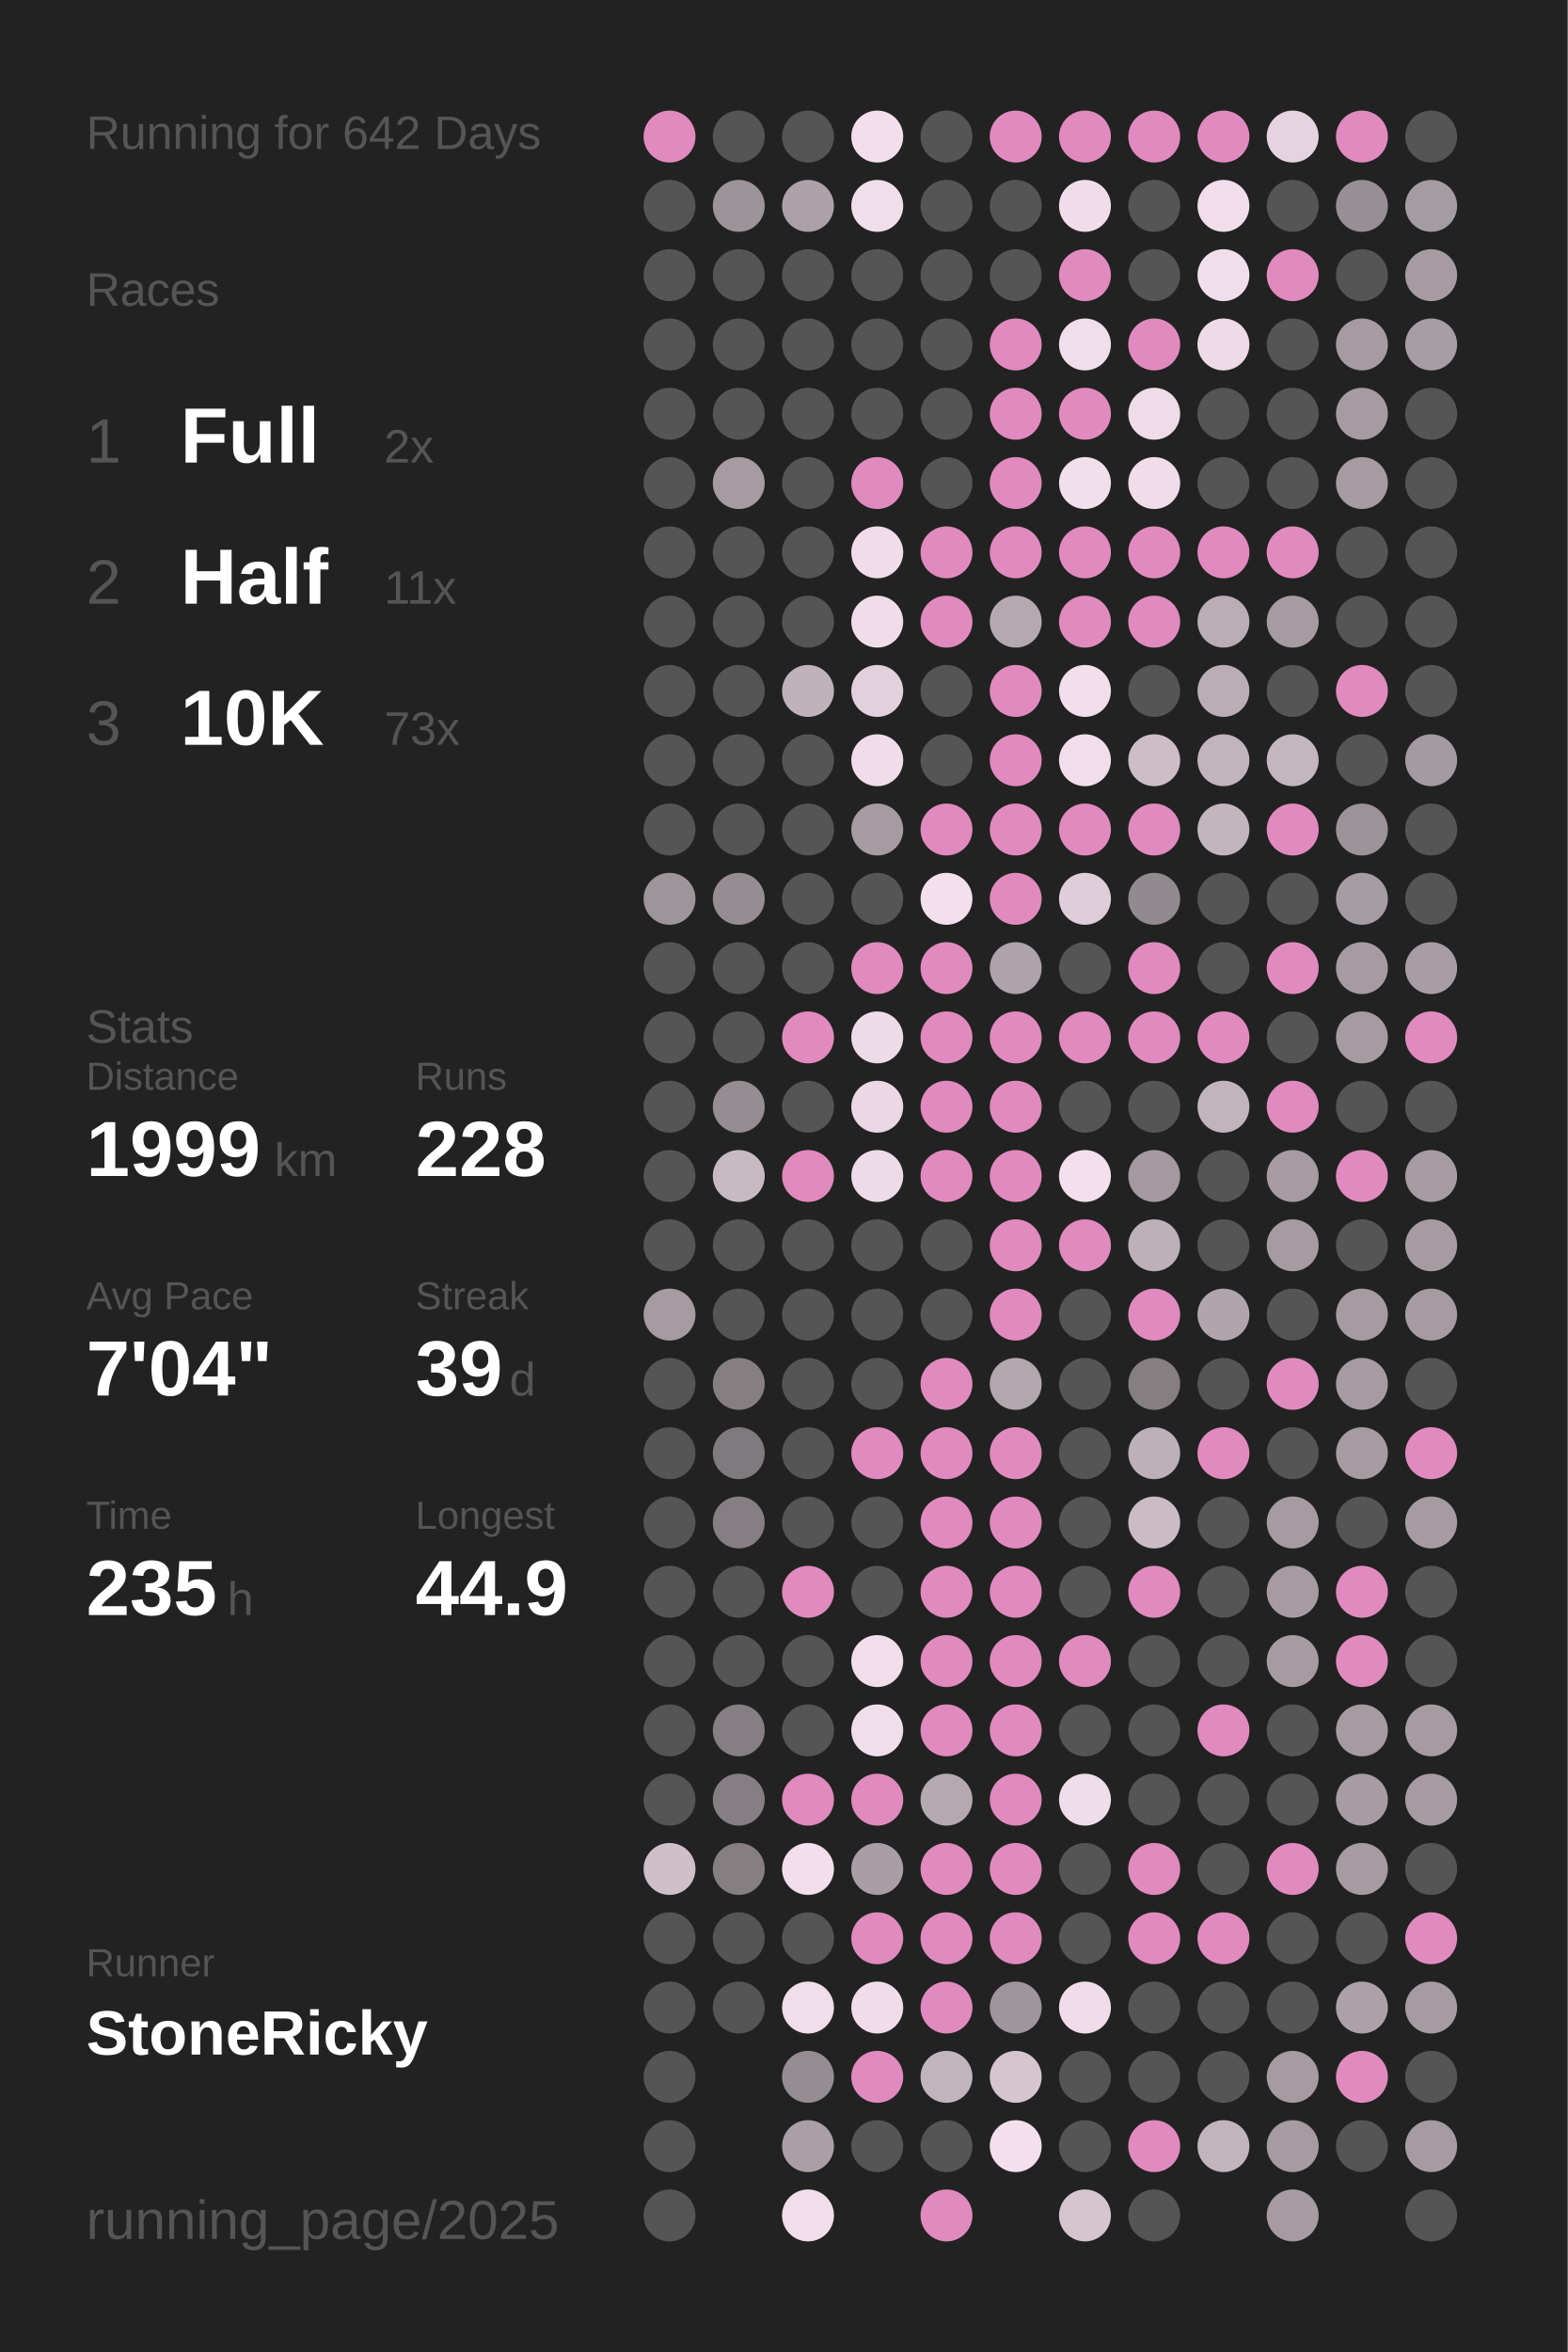
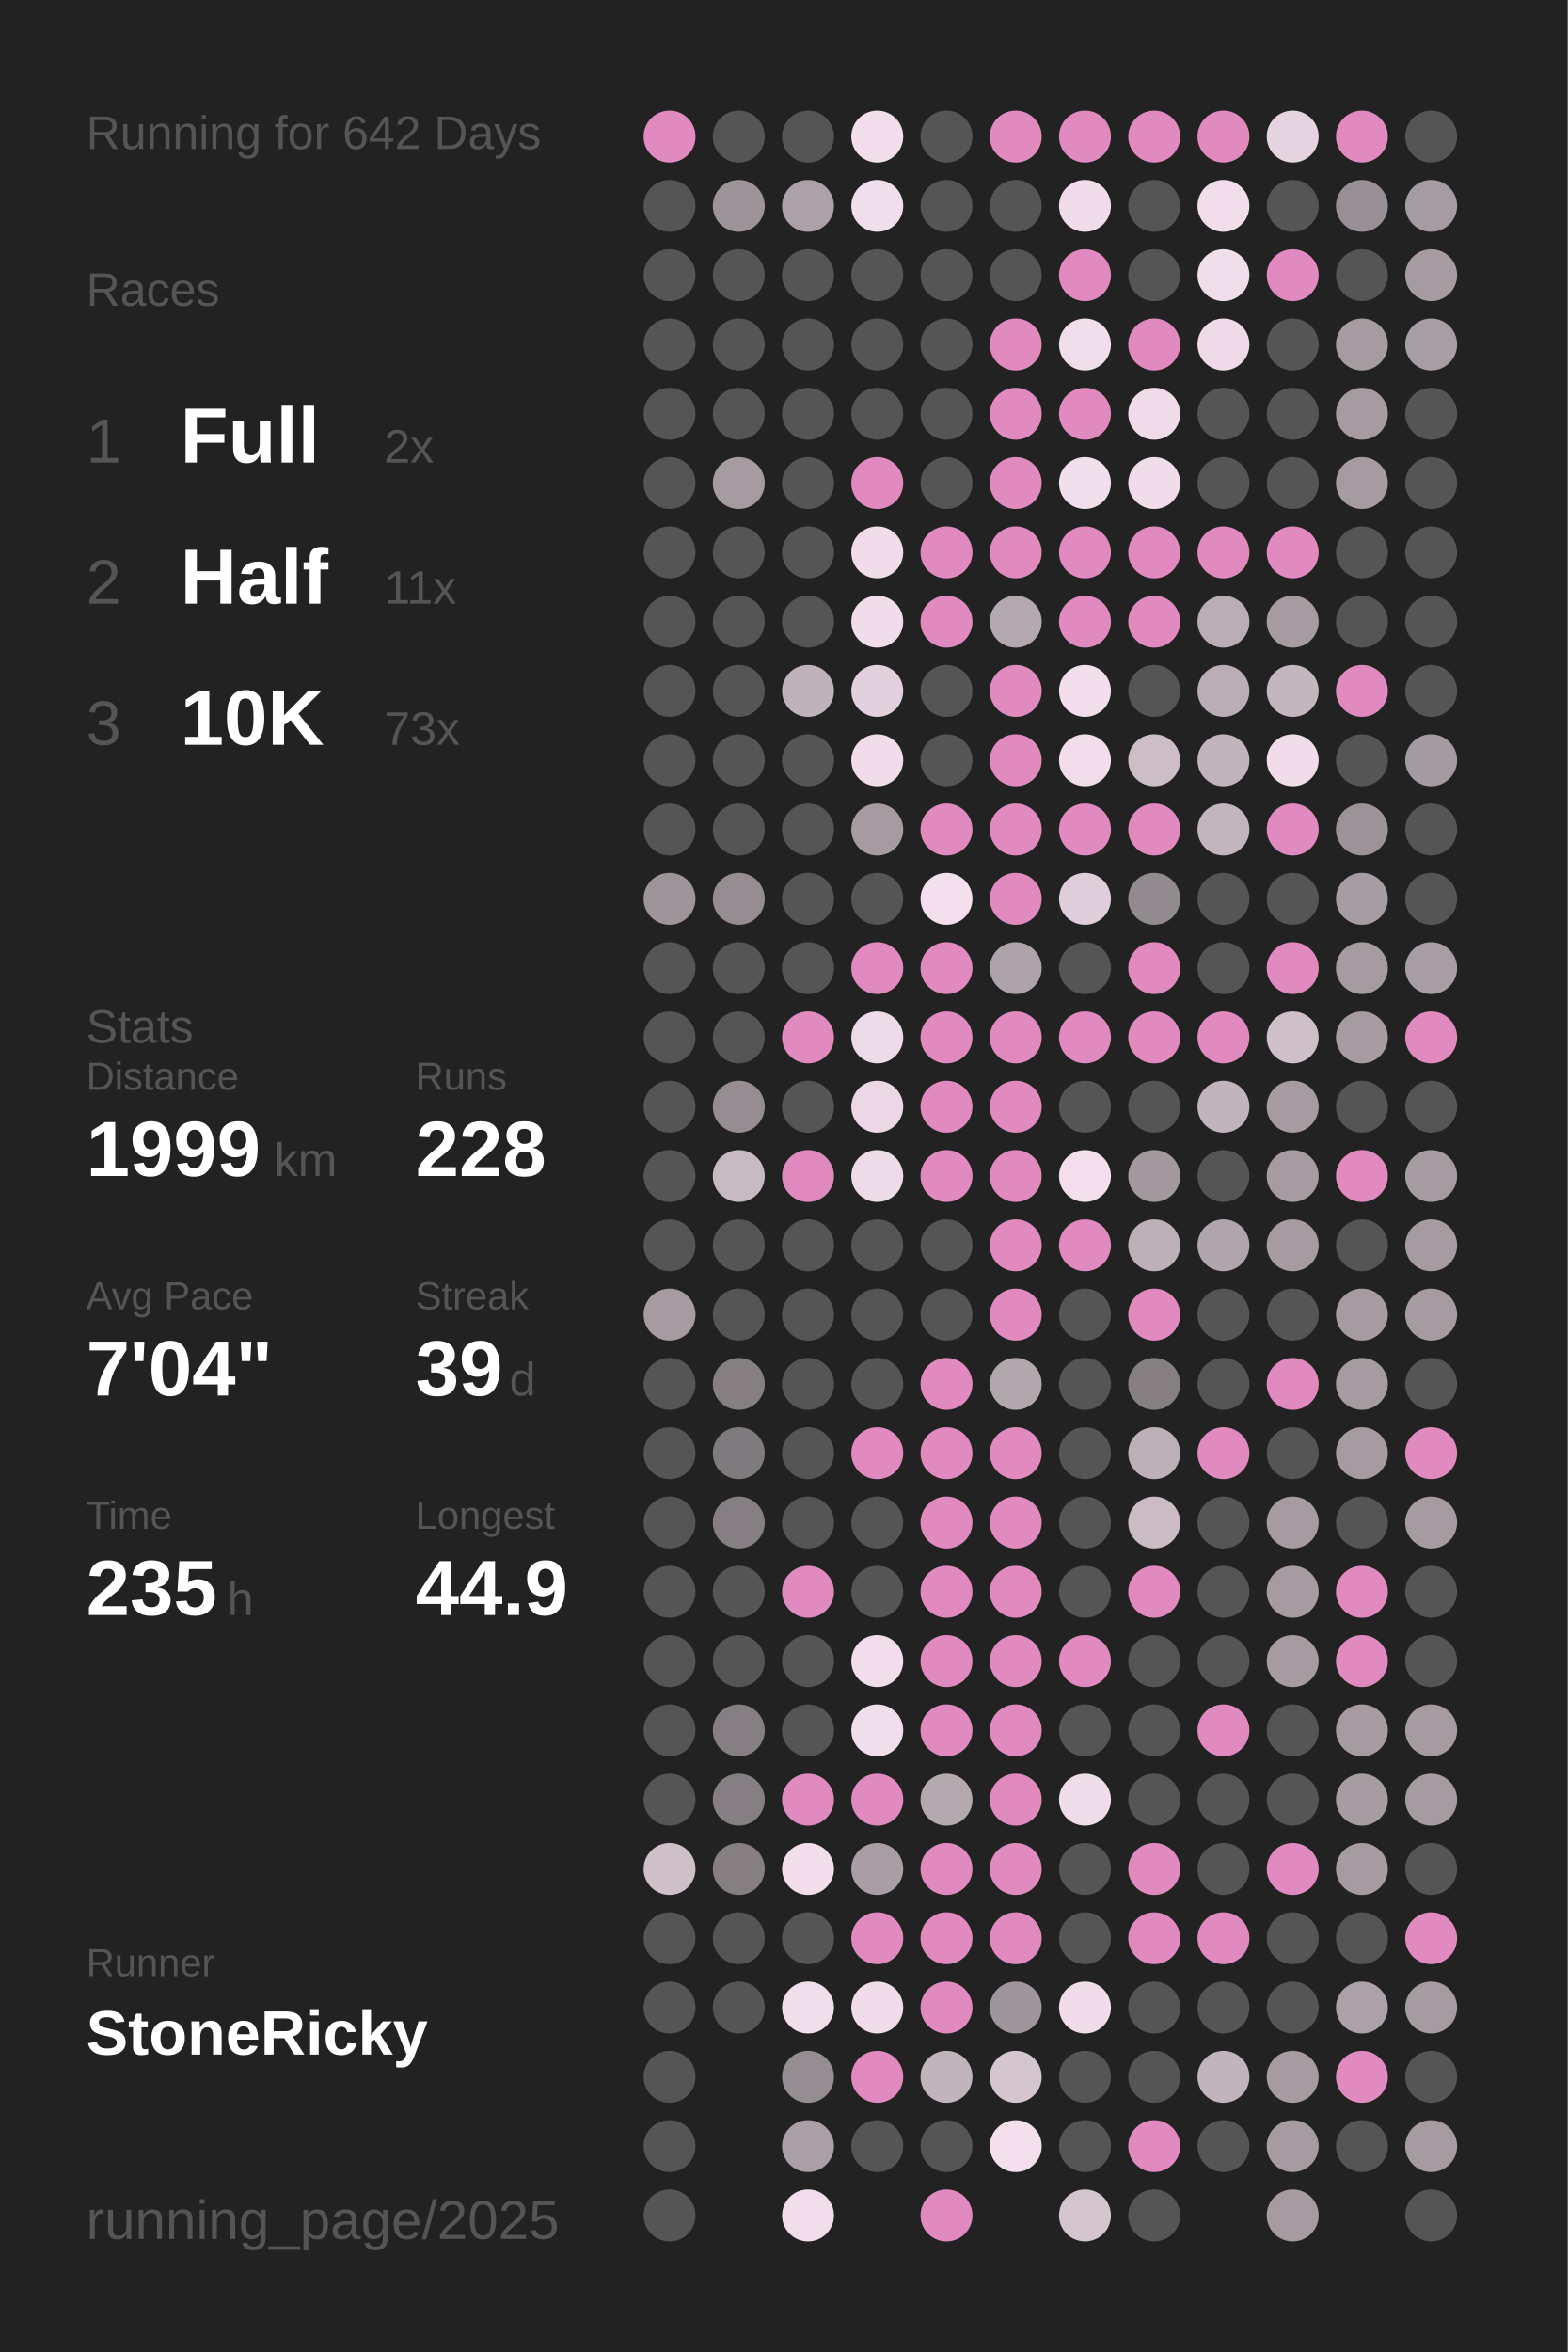
<svg xmlns="http://www.w3.org/2000/svg" baseProfile="full" height="300mm" version="1.1" viewBox="0,0,200,300" width="200mm">
  <defs />
  <rect fill="#222222" height="300" width="200" x="0" y="0" />
  <text fill="#555555" style="font-size:6px; font-family:Arial;" x="11" y="19">Running for 642 Days</text>
  <text fill="#555555" style="font-size:6px; font-family:Arial;" x="11" y="39">Races</text>
  <text fill="#555555" style="font-size:8px; font-family:Arial;" x="11" y="59">1</text>
  <text fill="#FFFFFF" style="font-size:10px; font-family:Arial; font-weight:bold;" x="23" y="59">Full</text>
  <text fill="#555555" style="font-size:6px; font-family:Arial;" x="49" y="59">2x</text>
  <text fill="#555555" style="font-size:8px; font-family:Arial;" x="11" y="77">2</text>
  <text fill="#FFFFFF" style="font-size:10px; font-family:Arial; font-weight:bold;" x="23" y="77">Half</text>
  <text fill="#555555" style="font-size:6px; font-family:Arial;" x="49" y="77">11x</text>
  <text fill="#555555" style="font-size:8px; font-family:Arial;" x="11" y="95">3</text>
  <text fill="#FFFFFF" style="font-size:10px; font-family:Arial; font-weight:bold;" x="23" y="95">10K</text>
  <text fill="#555555" style="font-size:6px; font-family:Arial;" x="49" y="95">73x</text>
  <text fill="#555555" style="font-size:6px; font-family:Arial;" x="11" y="133">Stats</text>
  <text fill="#555555" style="font-size:5px; font-family:Arial;" x="11" y="139">Distance</text>
  <text fill="#FFFFFF" style="font-size:10px; font-family:Arial; font-weight:bold;" x="11" y="150">1999</text>
  <text fill="#555555" style="font-size:6px; font-family:Arial;" x="35" y="150">km</text>
  <text fill="#555555" style="font-size:5px; font-family:Arial;" x="53" y="139">Runs</text>
  <text fill="#FFFFFF" style="font-size:10px; font-family:Arial; font-weight:bold;" x="53" y="150">228</text>
  <text fill="#555555" style="font-size:5px; font-family:Arial;" x="11" y="167">Avg Pace</text>
  <text fill="#FFFFFF" style="font-size:10px; font-family:Arial; font-weight:bold;" x="11" y="178">7'04"</text>
  <text fill="#555555" style="font-size:5px; font-family:Arial;" x="53" y="167">Streak</text>
  <text fill="#FFFFFF" style="font-size:10px; font-family:Arial; font-weight:bold;" x="53" y="178">39</text>
  <text fill="#555555" style="font-size:6px; font-family:Arial;" x="65" y="178">d</text>
  <text fill="#555555" style="font-size:5px; font-family:Arial;" x="11" y="195">Time</text>
  <text fill="#FFFFFF" style="font-size:10px; font-family:Arial; font-weight:bold;" x="11" y="206">235</text>
  <text fill="#555555" style="font-size:6px; font-family:Arial;" x="29" y="206">h</text>
  <text fill="#555555" style="font-size:5px; font-family:Arial;" x="53" y="195">Longest</text>
  <text fill="#FFFFFF" style="font-size:10px; font-family:Arial; font-weight:bold;" x="53" y="206">44.9</text>
  <text fill="#555555" style="font-size:5px; font-family:Arial;" x="11" y="252.065">Runner</text>
  <text fill="#FFFFFF" style="font-size:8px; font-family:Arial; font-weight:bold;" x="11" y="262.065">StoneRicky</text>
  <text fill="#555555" style="font-size:7px; font-family:Arial;" x="11" y="285.581">running_page/2025</text>
  <circle cx="85.417" cy="17.419" fill="#E18ABF" r="3.312" />
  <circle cx="85.417" cy="26.258" fill="#555555" r="3.312" />
  <circle cx="85.417" cy="35.097" fill="#555555" r="3.312" />
  <circle cx="85.417" cy="43.935" fill="#555555" r="3.312" />
  <circle cx="85.417" cy="52.774" fill="#555555" r="3.312" />
  <circle cx="85.417" cy="61.613" fill="#555555" r="3.312" />
  <circle cx="85.417" cy="70.452" fill="#555555" r="3.312" />
  <circle cx="85.417" cy="79.29" fill="#555555" r="3.312" />
  <circle cx="85.417" cy="88.129" fill="#555555" r="3.312" />
  <circle cx="85.417" cy="96.968" fill="#555555" r="3.312" />
  <circle cx="85.417" cy="105.806" fill="#555555" r="3.312" />
  <circle cx="85.417" cy="114.645" fill="#9e959b" r="3.312" />
  <circle cx="85.417" cy="123.484" fill="#555555" r="3.312" />
  <circle cx="85.417" cy="132.323" fill="#555555" r="3.312" />
  <circle cx="85.417" cy="141.161" fill="#555555" r="3.312" />
  <circle cx="85.417" cy="150" fill="#555555" r="3.312" />
  <circle cx="85.417" cy="158.839" fill="#555555" r="3.312" />
  <circle cx="85.417" cy="167.677" fill="#a59ba1" r="3.312" />
  <circle cx="85.417" cy="176.516" fill="#555555" r="3.312" />
  <circle cx="85.417" cy="185.355" fill="#555555" r="3.312" />
  <circle cx="85.417" cy="194.194" fill="#555555" r="3.312" />
  <circle cx="85.417" cy="203.032" fill="#555555" r="3.312" />
  <circle cx="85.417" cy="211.871" fill="#555555" r="3.312" />
  <circle cx="85.417" cy="220.71" fill="#555555" r="3.312" />
  <circle cx="85.417" cy="229.548" fill="#555555" r="3.312" />
  <circle cx="85.417" cy="238.387" fill="#cebfc9" r="3.312" />
  <circle cx="85.417" cy="247.226" fill="#555555" r="3.312" />
  <circle cx="85.417" cy="256.065" fill="#555555" r="3.312" />
  <circle cx="85.417" cy="264.903" fill="#555555" r="3.312" />
  <circle cx="85.417" cy="273.742" fill="#555555" r="3.312" />
  <circle cx="85.417" cy="282.581" fill="#555555" r="3.312" />
  <circle cx="94.25" cy="17.419" fill="#555555" r="3.312" />
  <circle cx="94.25" cy="26.258" fill="#9d949a" r="3.312" />
  <circle cx="94.25" cy="35.097" fill="#555555" r="3.312" />
  <circle cx="94.25" cy="43.935" fill="#555555" r="3.312" />
  <circle cx="94.25" cy="52.774" fill="#555555" r="3.312" />
  <circle cx="94.25" cy="61.613" fill="#a59ba1" r="3.312" />
  <circle cx="94.25" cy="70.452" fill="#555555" r="3.312" />
  <circle cx="94.25" cy="79.29" fill="#555555" r="3.312" />
  <circle cx="94.25" cy="88.129" fill="#555555" r="3.312" />
  <circle cx="94.25" cy="96.968" fill="#555555" r="3.312" />
  <circle cx="94.25" cy="105.806" fill="#555555" r="3.312" />
  <circle cx="94.25" cy="114.645" fill="#958d92" r="3.312" />
  <circle cx="94.25" cy="123.484" fill="#555555" r="3.312" />
  <circle cx="94.25" cy="132.323" fill="#555555" r="3.312" />
  <circle cx="94.25" cy="141.161" fill="#958d92" r="3.312" />
  <circle cx="94.25" cy="150" fill="#c8bac3" r="3.312" />
  <circle cx="94.25" cy="158.839" fill="#555555" r="3.312" />
  <circle cx="94.25" cy="167.677" fill="#555555" r="3.312" />
  <circle cx="94.25" cy="176.516" fill="#857f82" r="3.312" />
  <circle cx="94.25" cy="185.355" fill="#7f7a7d" r="3.312" />
  <circle cx="94.25" cy="194.194" fill="#857f83" r="3.312" />
  <circle cx="94.25" cy="203.032" fill="#555555" r="3.312" />
  <circle cx="94.25" cy="211.871" fill="#555555" r="3.312" />
  <circle cx="94.25" cy="220.71" fill="#857f83" r="3.312" />
  <circle cx="94.25" cy="229.548" fill="#857f83" r="3.312" />
  <circle cx="94.25" cy="238.387" fill="#857f82" r="3.312" />
  <circle cx="94.25" cy="247.226" fill="#555555" r="3.312" />
  <circle cx="94.25" cy="256.065" fill="#555555" r="3.312" />
  <circle cx="103.083" cy="17.419" fill="#555555" r="3.312" />
  <circle cx="103.083" cy="26.258" fill="#aca1a8" r="3.312" />
  <circle cx="103.083" cy="35.097" fill="#555555" r="3.312" />
  <circle cx="103.083" cy="43.935" fill="#555555" r="3.312" />
  <circle cx="103.083" cy="52.774" fill="#555555" r="3.312" />
  <circle cx="103.083" cy="61.613" fill="#555555" r="3.312" />
  <circle cx="103.083" cy="70.452" fill="#555555" r="3.312" />
  <circle cx="103.083" cy="79.29" fill="#555555" r="3.312" />
  <circle cx="103.083" cy="88.129" fill="#bfb2bb" r="3.312" />
  <circle cx="103.083" cy="96.968" fill="#555555" r="3.312" />
  <circle cx="103.083" cy="105.806" fill="#555555" r="3.312" />
  <circle cx="103.083" cy="114.645" fill="#555555" r="3.312" />
  <circle cx="103.083" cy="123.484" fill="#555555" r="3.312" />
  <circle cx="103.083" cy="132.323" fill="#E18ABF" r="3.312" />
  <circle cx="103.083" cy="141.161" fill="#555555" r="3.312" />
  <circle cx="103.083" cy="150" fill="#E18ABF" r="3.312" />
  <circle cx="103.083" cy="158.839" fill="#555555" r="3.312" />
  <circle cx="103.083" cy="167.677" fill="#555555" r="3.312" />
  <circle cx="103.083" cy="176.516" fill="#555555" r="3.312" />
  <circle cx="103.083" cy="185.355" fill="#555555" r="3.312" />
  <circle cx="103.083" cy="194.194" fill="#555555" r="3.312" />
  <circle cx="103.083" cy="203.032" fill="#E18ABF" r="3.312" />
  <circle cx="103.083" cy="211.871" fill="#555555" r="3.312" />
  <circle cx="103.083" cy="220.71" fill="#555555" r="3.312" />
  <circle cx="103.083" cy="229.548" fill="#E18ABF" r="3.312" />
  <circle cx="103.083" cy="238.387" fill="#f3dfec" r="3.312" />
  <circle cx="103.083" cy="247.226" fill="#555555" r="3.312" />
  <circle cx="103.083" cy="256.065" fill="#f1deeb" r="3.312" />
  <circle cx="103.083" cy="264.903" fill="#958d92" r="3.312" />
  <circle cx="103.083" cy="273.742" fill="#aa9fa6" r="3.312" />
  <circle cx="103.083" cy="282.581" fill="#f2deeb" r="3.312" />
  <circle cx="111.917" cy="17.419" fill="#f2dfeb" r="3.312" />
  <circle cx="111.917" cy="26.258" fill="#f1deeb" r="3.312" />
  <circle cx="111.917" cy="35.097" fill="#555555" r="3.312" />
  <circle cx="111.917" cy="43.935" fill="#555555" r="3.312" />
  <circle cx="111.917" cy="52.774" fill="#555555" r="3.312" />
  <circle cx="111.917" cy="61.613" fill="#E18ABF" r="3.312" />
  <circle cx="111.917" cy="70.452" fill="#f1ddea" r="3.312" />
  <circle cx="111.917" cy="79.29" fill="#f1ddea" r="3.312" />
  <circle cx="111.917" cy="88.129" fill="#e2d0dc" r="3.312" />
  <circle cx="111.917" cy="96.968" fill="#f1ddea" r="3.312" />
  <circle cx="111.917" cy="105.806" fill="#a59ba1" r="3.312" />
  <circle cx="111.917" cy="114.645" fill="#555555" r="3.312" />
  <circle cx="111.917" cy="123.484" fill="#E18ABF" r="3.312" />
  <circle cx="111.917" cy="132.323" fill="#eedbe8" r="3.312" />
  <circle cx="111.917" cy="141.161" fill="#ebd8e4" r="3.312" />
  <circle cx="111.917" cy="150" fill="#eedbe8" r="3.312" />
  <circle cx="111.917" cy="158.839" fill="#555555" r="3.312" />
  <circle cx="111.917" cy="167.677" fill="#555555" r="3.312" />
  <circle cx="111.917" cy="176.516" fill="#555555" r="3.312" />
  <circle cx="111.917" cy="185.355" fill="#E18ABF" r="3.312" />
  <circle cx="111.917" cy="194.194" fill="#555555" r="3.312" />
  <circle cx="111.917" cy="203.032" fill="#555555" r="3.312" />
  <circle cx="111.917" cy="211.871" fill="#f2deeb" r="3.312" />
  <circle cx="111.917" cy="220.71" fill="#f1deeb" r="3.312" />
  <circle cx="111.917" cy="229.548" fill="#E18ABF" r="3.312" />
  <circle cx="111.917" cy="238.387" fill="#a99ea5" r="3.312" />
  <circle cx="111.917" cy="247.226" fill="#E18ABF" r="3.312" />
  <circle cx="111.917" cy="256.065" fill="#f0dde9" r="3.312" />
  <circle cx="111.917" cy="264.903" fill="#E18ABF" r="3.312" />
  <circle cx="111.917" cy="273.742" fill="#555555" r="3.312" />
  <circle cx="120.75" cy="17.419" fill="#555555" r="3.312" />
  <circle cx="120.75" cy="26.258" fill="#555555" r="3.312" />
  <circle cx="120.75" cy="35.097" fill="#555555" r="3.312" />
  <circle cx="120.75" cy="43.935" fill="#555555" r="3.312" />
  <circle cx="120.75" cy="52.774" fill="#555555" r="3.312" />
  <circle cx="120.75" cy="61.613" fill="#555555" r="3.312" />
  <circle cx="120.75" cy="70.452" fill="#E18ABF" r="3.312" />
  <circle cx="120.75" cy="79.29" fill="#E18ABF" r="3.312" />
  <circle cx="120.75" cy="88.129" fill="#555555" r="3.312" />
  <circle cx="120.75" cy="96.968" fill="#555555" r="3.312" />
  <circle cx="120.75" cy="105.806" fill="#E18ABF" r="3.312" />
  <circle cx="120.75" cy="114.645" fill="#f4e0ed" r="3.312" />
  <circle cx="120.75" cy="123.484" fill="#E18ABF" r="3.312" />
  <circle cx="120.75" cy="132.323" fill="#E18ABF" r="3.312" />
  <circle cx="120.75" cy="141.161" fill="#E18ABF" r="3.312" />
  <circle cx="120.75" cy="150" fill="#E18ABF" r="3.312" />
  <circle cx="120.75" cy="158.839" fill="#555555" r="3.312" />
  <circle cx="120.75" cy="167.677" fill="#555555" r="3.312" />
  <circle cx="120.75" cy="176.516" fill="#E18ABF" r="3.312" />
  <circle cx="120.75" cy="185.355" fill="#E18ABF" r="3.312" />
  <circle cx="120.75" cy="194.194" fill="#E18ABF" r="3.312" />
  <circle cx="120.75" cy="203.032" fill="#E18ABF" r="3.312" />
  <circle cx="120.75" cy="211.871" fill="#E18ABF" r="3.312" />
  <circle cx="120.75" cy="220.71" fill="#E18ABF" r="3.312" />
  <circle cx="120.75" cy="229.548" fill="#b5a9b0" r="3.312" />
  <circle cx="120.75" cy="238.387" fill="#E18ABF" r="3.312" />
  <circle cx="120.75" cy="247.226" fill="#E18ABF" r="3.312" />
  <circle cx="120.75" cy="256.065" fill="#E18ABF" r="3.312" />
  <circle cx="120.75" cy="264.903" fill="#c2b4bd" r="3.312" />
  <circle cx="120.75" cy="273.742" fill="#555555" r="3.312" />
  <circle cx="120.75" cy="282.581" fill="#E18ABF" r="3.312" />
  <circle cx="129.583" cy="17.419" fill="#E18ABF" r="3.312" />
  <circle cx="129.583" cy="26.258" fill="#555555" r="3.312" />
  <circle cx="129.583" cy="35.097" fill="#555555" r="3.312" />
  <circle cx="129.583" cy="43.935" fill="#E18ABF" r="3.312" />
  <circle cx="129.583" cy="52.774" fill="#E18ABF" r="3.312" />
  <circle cx="129.583" cy="61.613" fill="#E18ABF" r="3.312" />
  <circle cx="129.583" cy="70.452" fill="#E18ABF" r="3.312" />
  <circle cx="129.583" cy="79.29" fill="#b5a9b1" r="3.312" />
  <circle cx="129.583" cy="88.129" fill="#E18ABF" r="3.312" />
  <circle cx="129.583" cy="96.968" fill="#E18ABF" r="3.312" />
  <circle cx="129.583" cy="105.806" fill="#E18ABF" r="3.312" />
  <circle cx="129.583" cy="114.645" fill="#E18ABF" r="3.312" />
  <circle cx="129.583" cy="123.484" fill="#aea3aa" r="3.312" />
  <circle cx="129.583" cy="132.323" fill="#E18ABF" r="3.312" />
  <circle cx="129.583" cy="141.161" fill="#E18ABF" r="3.312" />
  <circle cx="129.583" cy="150" fill="#E18ABF" r="3.312" />
  <circle cx="129.583" cy="158.839" fill="#E18ABF" r="3.312" />
  <circle cx="129.583" cy="167.677" fill="#E18ABF" r="3.312" />
  <circle cx="129.583" cy="176.516" fill="#b3a7ae" r="3.312" />
  <circle cx="129.583" cy="185.355" fill="#E18ABF" r="3.312" />
  <circle cx="129.583" cy="194.194" fill="#E18ABF" r="3.312" />
  <circle cx="129.583" cy="203.032" fill="#E18ABF" r="3.312" />
  <circle cx="129.583" cy="211.871" fill="#E18ABF" r="3.312" />
  <circle cx="129.583" cy="220.71" fill="#E18ABF" r="3.312" />
  <circle cx="129.583" cy="229.548" fill="#E18ABF" r="3.312" />
  <circle cx="129.583" cy="238.387" fill="#E18ABF" r="3.312" />
  <circle cx="129.583" cy="247.226" fill="#E18ABF" r="3.312" />
  <circle cx="129.583" cy="256.065" fill="#9f959c" r="3.312" />
  <circle cx="129.583" cy="264.903" fill="#d5c5cf" r="3.312" />
  <circle cx="129.583" cy="273.742" fill="#f4e0ed" r="3.312" />
  <circle cx="138.417" cy="17.419" fill="#E18ABF" r="3.312" />
  <circle cx="138.417" cy="26.258" fill="#f1ddea" r="3.312" />
  <circle cx="138.417" cy="35.097" fill="#E18ABF" r="3.312" />
  <circle cx="138.417" cy="43.935" fill="#f1deeb" r="3.312" />
  <circle cx="138.417" cy="52.774" fill="#E18ABF" r="3.312" />
  <circle cx="138.417" cy="61.613" fill="#f2dfec" r="3.312" />
  <circle cx="138.417" cy="70.452" fill="#E18ABF" r="3.312" />
  <circle cx="138.417" cy="79.29" fill="#E18ABF" r="3.312" />
  <circle cx="138.417" cy="88.129" fill="#f2dfeb" r="3.312" />
  <circle cx="138.417" cy="96.968" fill="#f2deeb" r="3.312" />
  <circle cx="138.417" cy="105.806" fill="#E18ABF" r="3.312" />
  <circle cx="138.417" cy="114.645" fill="#dfced9" r="3.312" />
  <circle cx="138.417" cy="123.484" fill="#555555" r="3.312" />
  <circle cx="138.417" cy="132.323" fill="#E18ABF" r="3.312" />
  <circle cx="138.417" cy="141.161" fill="#555555" r="3.312" />
  <circle cx="138.417" cy="150" fill="#f4e0ed" r="3.312" />
  <circle cx="138.417" cy="158.839" fill="#E18ABF" r="3.312" />
  <circle cx="138.417" cy="167.677" fill="#555555" r="3.312" />
  <circle cx="138.417" cy="176.516" fill="#555555" r="3.312" />
  <circle cx="138.417" cy="185.355" fill="#555555" r="3.312" />
  <circle cx="138.417" cy="194.194" fill="#555555" r="3.312" />
  <circle cx="138.417" cy="203.032" fill="#555555" r="3.312" />
  <circle cx="138.417" cy="211.871" fill="#E18ABF" r="3.312" />
  <circle cx="138.417" cy="220.71" fill="#555555" r="3.312" />
  <circle cx="138.417" cy="229.548" fill="#f0ddea" r="3.312" />
  <circle cx="138.417" cy="238.387" fill="#555555" r="3.312" />
  <circle cx="138.417" cy="247.226" fill="#555555" r="3.312" />
  <circle cx="138.417" cy="256.065" fill="#f0dde9" r="3.312" />
  <circle cx="138.417" cy="264.903" fill="#555555" r="3.312" />
  <circle cx="138.417" cy="273.742" fill="#555555" r="3.312" />
  <circle cx="138.417" cy="282.581" fill="#d5c5cf" r="3.312" />
  <circle cx="147.25" cy="17.419" fill="#E18ABF" r="3.312" />
  <circle cx="147.25" cy="26.258" fill="#555555" r="3.312" />
  <circle cx="147.25" cy="35.097" fill="#555555" r="3.312" />
  <circle cx="147.25" cy="43.935" fill="#E18ABF" r="3.312" />
  <circle cx="147.25" cy="52.774" fill="#efdce8" r="3.312" />
  <circle cx="147.25" cy="61.613" fill="#f0dde9" r="3.312" />
  <circle cx="147.25" cy="70.452" fill="#E18ABF" r="3.312" />
  <circle cx="147.25" cy="79.29" fill="#E18ABF" r="3.312" />
  <circle cx="147.25" cy="88.129" fill="#555555" r="3.312" />
  <circle cx="147.25" cy="96.968" fill="#ccbdc7" r="3.312" />
  <circle cx="147.25" cy="105.806" fill="#E18ABF" r="3.312" />
  <circle cx="147.25" cy="114.645" fill="#918a8f" r="3.312" />
  <circle cx="147.25" cy="123.484" fill="#E18ABF" r="3.312" />
  <circle cx="147.25" cy="132.323" fill="#E18ABF" r="3.312" />
  <circle cx="147.25" cy="141.161" fill="#555555" r="3.312" />
  <circle cx="147.25" cy="150" fill="#a3999f" r="3.312" />
  <circle cx="147.25" cy="158.839" fill="#bdb0b8" r="3.312" />
  <circle cx="147.25" cy="167.677" fill="#E18ABF" r="3.312" />
  <circle cx="147.25" cy="176.516" fill="#857f82" r="3.312" />
  <circle cx="147.25" cy="185.355" fill="#bdb0b9" r="3.312" />
  <circle cx="147.25" cy="194.194" fill="#cabbc4" r="3.312" />
  <circle cx="147.25" cy="203.032" fill="#E18ABF" r="3.312" />
  <circle cx="147.25" cy="211.871" fill="#555555" r="3.312" />
  <circle cx="147.25" cy="220.71" fill="#555555" r="3.312" />
  <circle cx="147.25" cy="229.548" fill="#555555" r="3.312" />
  <circle cx="147.25" cy="238.387" fill="#E18ABF" r="3.312" />
  <circle cx="147.25" cy="247.226" fill="#E18ABF" r="3.312" />
  <circle cx="147.25" cy="256.065" fill="#555555" r="3.312" />
  <circle cx="147.25" cy="264.903" fill="#555555" r="3.312" />
  <circle cx="147.25" cy="273.742" fill="#E18ABF" r="3.312" />
  <circle cx="147.25" cy="282.581" fill="#555555" r="3.312" />
  <circle cx="156.083" cy="17.419" fill="#E18ABF" r="3.312" />
  <circle cx="156.083" cy="26.258" fill="#f1deea" r="3.312" />
  <circle cx="156.083" cy="35.097" fill="#f1deeb" r="3.312" />
  <circle cx="156.083" cy="43.935" fill="#eedbe7" r="3.312" />
  <circle cx="156.083" cy="52.774" fill="#555555" r="3.312" />
  <circle cx="156.083" cy="61.613" fill="#555555" r="3.312" />
  <circle cx="156.083" cy="70.452" fill="#E18ABF" r="3.312" />
  <circle cx="156.083" cy="79.29" fill="#baadb5" r="3.312" />
  <circle cx="156.083" cy="88.129" fill="#baadb5" r="3.312" />
  <circle cx="156.083" cy="96.968" fill="#c2b4bd" r="3.312" />
  <circle cx="156.083" cy="105.806" fill="#c3b5be" r="3.312" />
  <circle cx="156.083" cy="114.645" fill="#555555" r="3.312" />
  <circle cx="156.083" cy="123.484" fill="#555555" r="3.312" />
  <circle cx="156.083" cy="132.323" fill="#E18ABF" r="3.312" />
  <circle cx="156.083" cy="141.161" fill="#c2b4bd" r="3.312" />
  <circle cx="156.083" cy="150" fill="#555555" r="3.312" />
-   <circle cx="156.083" cy="158.839" fill="#555555" r="3.312" />
-   <circle cx="156.083" cy="167.677" fill="#b1a5ad" r="3.312" />
+   <circle cx="156.083" cy="158.839" fill="#b1a5ad" r="3.312" />
+   <circle cx="156.083" cy="167.677" fill="#555555" r="3.312" />
  <circle cx="156.083" cy="176.516" fill="#555555" r="3.312" />
  <circle cx="156.083" cy="185.355" fill="#E18ABF" r="3.312" />
  <circle cx="156.083" cy="194.194" fill="#555555" r="3.312" />
  <circle cx="156.083" cy="203.032" fill="#555555" r="3.312" />
  <circle cx="156.083" cy="211.871" fill="#555555" r="3.312" />
  <circle cx="156.083" cy="220.71" fill="#E18ABF" r="3.312" />
  <circle cx="156.083" cy="229.548" fill="#555555" r="3.312" />
  <circle cx="156.083" cy="238.387" fill="#555555" r="3.312" />
  <circle cx="156.083" cy="247.226" fill="#E18ABF" r="3.312" />
  <circle cx="156.083" cy="256.065" fill="#555555" r="3.312" />
-   <circle cx="156.083" cy="264.903" fill="#555555" r="3.312" />
-   <circle cx="156.083" cy="273.742" fill="#c2b4bd" r="3.312" />
+   <circle cx="156.083" cy="264.903" fill="#c2b4bd" r="3.312" />
+   <circle cx="156.083" cy="273.742" fill="#555555" r="3.312" />
  <circle cx="164.917" cy="17.419" fill="#e5d3df" r="3.312" />
  <circle cx="164.917" cy="26.258" fill="#555555" r="3.312" />
  <circle cx="164.917" cy="35.097" fill="#E18ABF" r="3.312" />
  <circle cx="164.917" cy="43.935" fill="#555555" r="3.312" />
  <circle cx="164.917" cy="52.774" fill="#555555" r="3.312" />
  <circle cx="164.917" cy="61.613" fill="#555555" r="3.312" />
  <circle cx="164.917" cy="70.452" fill="#E18ABF" r="3.312" />
  <circle cx="164.917" cy="79.29" fill="#a59ba1" r="3.312" />
-   <circle cx="164.917" cy="88.129" fill="#555555" r="3.312" />
-   <circle cx="164.917" cy="96.968" fill="#c4b6bf" r="3.312" />
+   <circle cx="164.917" cy="88.129" fill="#c4b6bf" r="3.312" />
+   <circle cx="164.917" cy="96.968" fill="#f1ddea" r="3.312" />
  <circle cx="164.917" cy="105.806" fill="#E18ABF" r="3.312" />
  <circle cx="164.917" cy="114.645" fill="#555555" r="3.312" />
  <circle cx="164.917" cy="123.484" fill="#E18ABF" r="3.312" />
-   <circle cx="164.917" cy="132.323" fill="#555555" r="3.312" />
-   <circle cx="164.917" cy="141.161" fill="#E18ABF" r="3.312" />
+   <circle cx="164.917" cy="132.323" fill="#cebfc9" r="3.312" />
+   <circle cx="164.917" cy="141.161" fill="#a59ba1" r="3.312" />
  <circle cx="164.917" cy="150" fill="#a59ba1" r="3.312" />
  <circle cx="164.917" cy="158.839" fill="#a59ba1" r="3.312" />
  <circle cx="164.917" cy="167.677" fill="#555555" r="3.312" />
  <circle cx="164.917" cy="176.516" fill="#E18ABF" r="3.312" />
  <circle cx="164.917" cy="185.355" fill="#555555" r="3.312" />
  <circle cx="164.917" cy="194.194" fill="#a59ba1" r="3.312" />
  <circle cx="164.917" cy="203.032" fill="#a59ba1" r="3.312" />
  <circle cx="164.917" cy="211.871" fill="#a59ba1" r="3.312" />
  <circle cx="164.917" cy="220.71" fill="#555555" r="3.312" />
  <circle cx="164.917" cy="229.548" fill="#555555" r="3.312" />
  <circle cx="164.917" cy="238.387" fill="#E18ABF" r="3.312" />
  <circle cx="164.917" cy="247.226" fill="#555555" r="3.312" />
  <circle cx="164.917" cy="256.065" fill="#555555" r="3.312" />
  <circle cx="164.917" cy="264.903" fill="#a59ba1" r="3.312" />
  <circle cx="164.917" cy="273.742" fill="#a59ba1" r="3.312" />
  <circle cx="164.917" cy="282.581" fill="#a59ba1" r="3.312" />
  <circle cx="173.75" cy="17.419" fill="#E18ABF" r="3.312" />
  <circle cx="173.75" cy="26.258" fill="#978f95" r="3.312" />
  <circle cx="173.75" cy="35.097" fill="#555555" r="3.312" />
  <circle cx="173.75" cy="43.935" fill="#a59ba1" r="3.312" />
  <circle cx="173.75" cy="52.774" fill="#a59ba1" r="3.312" />
  <circle cx="173.75" cy="61.613" fill="#a59ba1" r="3.312" />
  <circle cx="173.75" cy="70.452" fill="#555555" r="3.312" />
  <circle cx="173.75" cy="79.29" fill="#555555" r="3.312" />
  <circle cx="173.75" cy="88.129" fill="#E18ABF" r="3.312" />
  <circle cx="173.75" cy="96.968" fill="#555555" r="3.312" />
  <circle cx="173.75" cy="105.806" fill="#9c9399" r="3.312" />
  <circle cx="173.75" cy="114.645" fill="#a69ca3" r="3.312" />
  <circle cx="173.75" cy="123.484" fill="#a59ba1" r="3.312" />
  <circle cx="173.75" cy="132.323" fill="#a59ba1" r="3.312" />
  <circle cx="173.75" cy="141.161" fill="#555555" r="3.312" />
  <circle cx="173.75" cy="150" fill="#E18ABF" r="3.312" />
  <circle cx="173.75" cy="158.839" fill="#555555" r="3.312" />
  <circle cx="173.75" cy="167.677" fill="#a59ba1" r="3.312" />
  <circle cx="173.75" cy="176.516" fill="#a59ba1" r="3.312" />
  <circle cx="173.75" cy="185.355" fill="#a59ba1" r="3.312" />
  <circle cx="173.75" cy="194.194" fill="#555555" r="3.312" />
  <circle cx="173.75" cy="203.032" fill="#E18ABF" r="3.312" />
  <circle cx="173.75" cy="211.871" fill="#E18ABF" r="3.312" />
  <circle cx="173.75" cy="220.71" fill="#a59ba1" r="3.312" />
  <circle cx="173.75" cy="229.548" fill="#a69ca2" r="3.312" />
  <circle cx="173.75" cy="238.387" fill="#a59ba1" r="3.312" />
  <circle cx="173.75" cy="247.226" fill="#555555" r="3.312" />
  <circle cx="173.75" cy="256.065" fill="#aca1a8" r="3.312" />
  <circle cx="173.75" cy="264.903" fill="#E18ABF" r="3.312" />
  <circle cx="173.75" cy="273.742" fill="#555555" r="3.312" />
  <circle cx="182.583" cy="17.419" fill="#555555" r="3.312" />
  <circle cx="182.583" cy="26.258" fill="#a59ba2" r="3.312" />
  <circle cx="182.583" cy="35.097" fill="#a59ba1" r="3.312" />
  <circle cx="182.583" cy="43.935" fill="#a79da4" r="3.312" />
  <circle cx="182.583" cy="52.774" fill="#555555" r="3.312" />
  <circle cx="182.583" cy="61.613" fill="#555555" r="3.312" />
  <circle cx="182.583" cy="70.452" fill="#555555" r="3.312" />
  <circle cx="182.583" cy="79.29" fill="#555555" r="3.312" />
  <circle cx="182.583" cy="88.129" fill="#555555" r="3.312" />
  <circle cx="182.583" cy="96.968" fill="#a49aa1" r="3.312" />
  <circle cx="182.583" cy="105.806" fill="#555555" r="3.312" />
  <circle cx="182.583" cy="114.645" fill="#555555" r="3.312" />
  <circle cx="182.583" cy="123.484" fill="#a89da4" r="3.312" />
  <circle cx="182.583" cy="132.323" fill="#E18ABF" r="3.312" />
  <circle cx="182.583" cy="141.161" fill="#555555" r="3.312" />
  <circle cx="182.583" cy="150" fill="#a59ba1" r="3.312" />
  <circle cx="182.583" cy="158.839" fill="#a59ba1" r="3.312" />
  <circle cx="182.583" cy="167.677" fill="#a59ba1" r="3.312" />
  <circle cx="182.583" cy="176.516" fill="#555555" r="3.312" />
  <circle cx="182.583" cy="185.355" fill="#E18ABF" r="3.312" />
  <circle cx="182.583" cy="194.194" fill="#a59ba1" r="3.312" />
  <circle cx="182.583" cy="203.032" fill="#555555" r="3.312" />
  <circle cx="182.583" cy="211.871" fill="#555555" r="3.312" />
  <circle cx="182.583" cy="220.71" fill="#a59ba1" r="3.312" />
  <circle cx="182.583" cy="229.548" fill="#a59ba1" r="3.312" />
  <circle cx="182.583" cy="238.387" fill="#555555" r="3.312" />
  <circle cx="182.583" cy="247.226" fill="#E18ABF" r="3.312" />
  <circle cx="182.583" cy="256.065" fill="#a59ba1" r="3.312" />
  <circle cx="182.583" cy="264.903" fill="#555555" r="3.312" />
  <circle cx="182.583" cy="273.742" fill="#a59ba1" r="3.312" />
  <circle cx="182.583" cy="282.581" fill="#555555" r="3.312" />
</svg>
